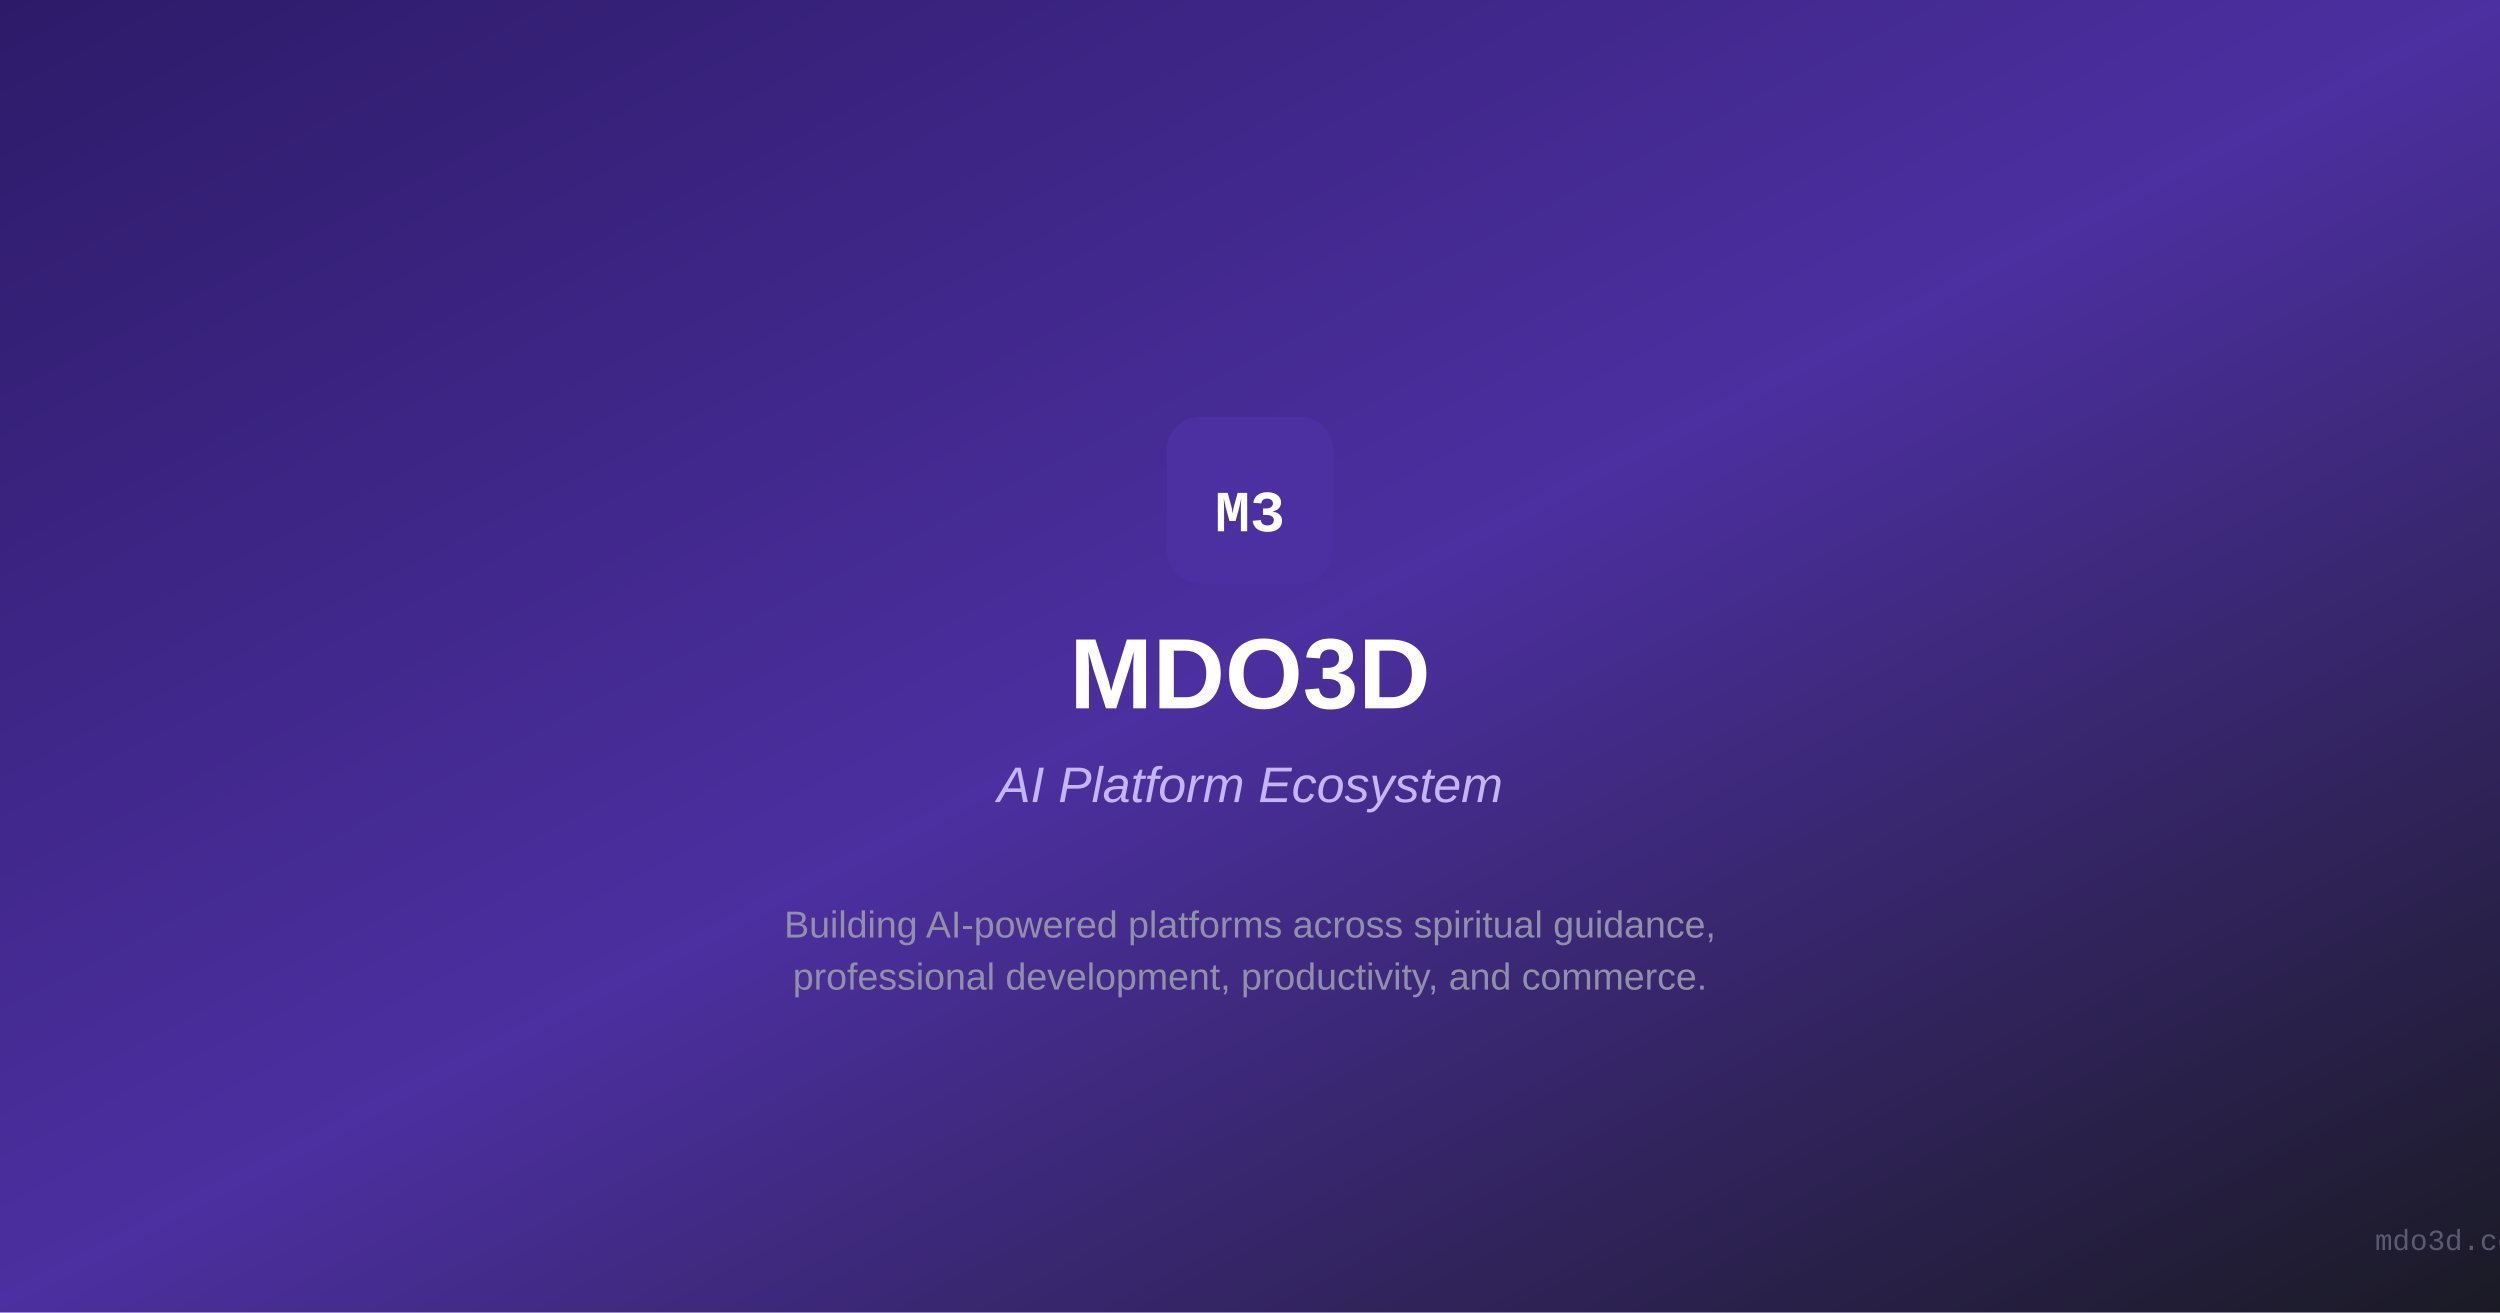
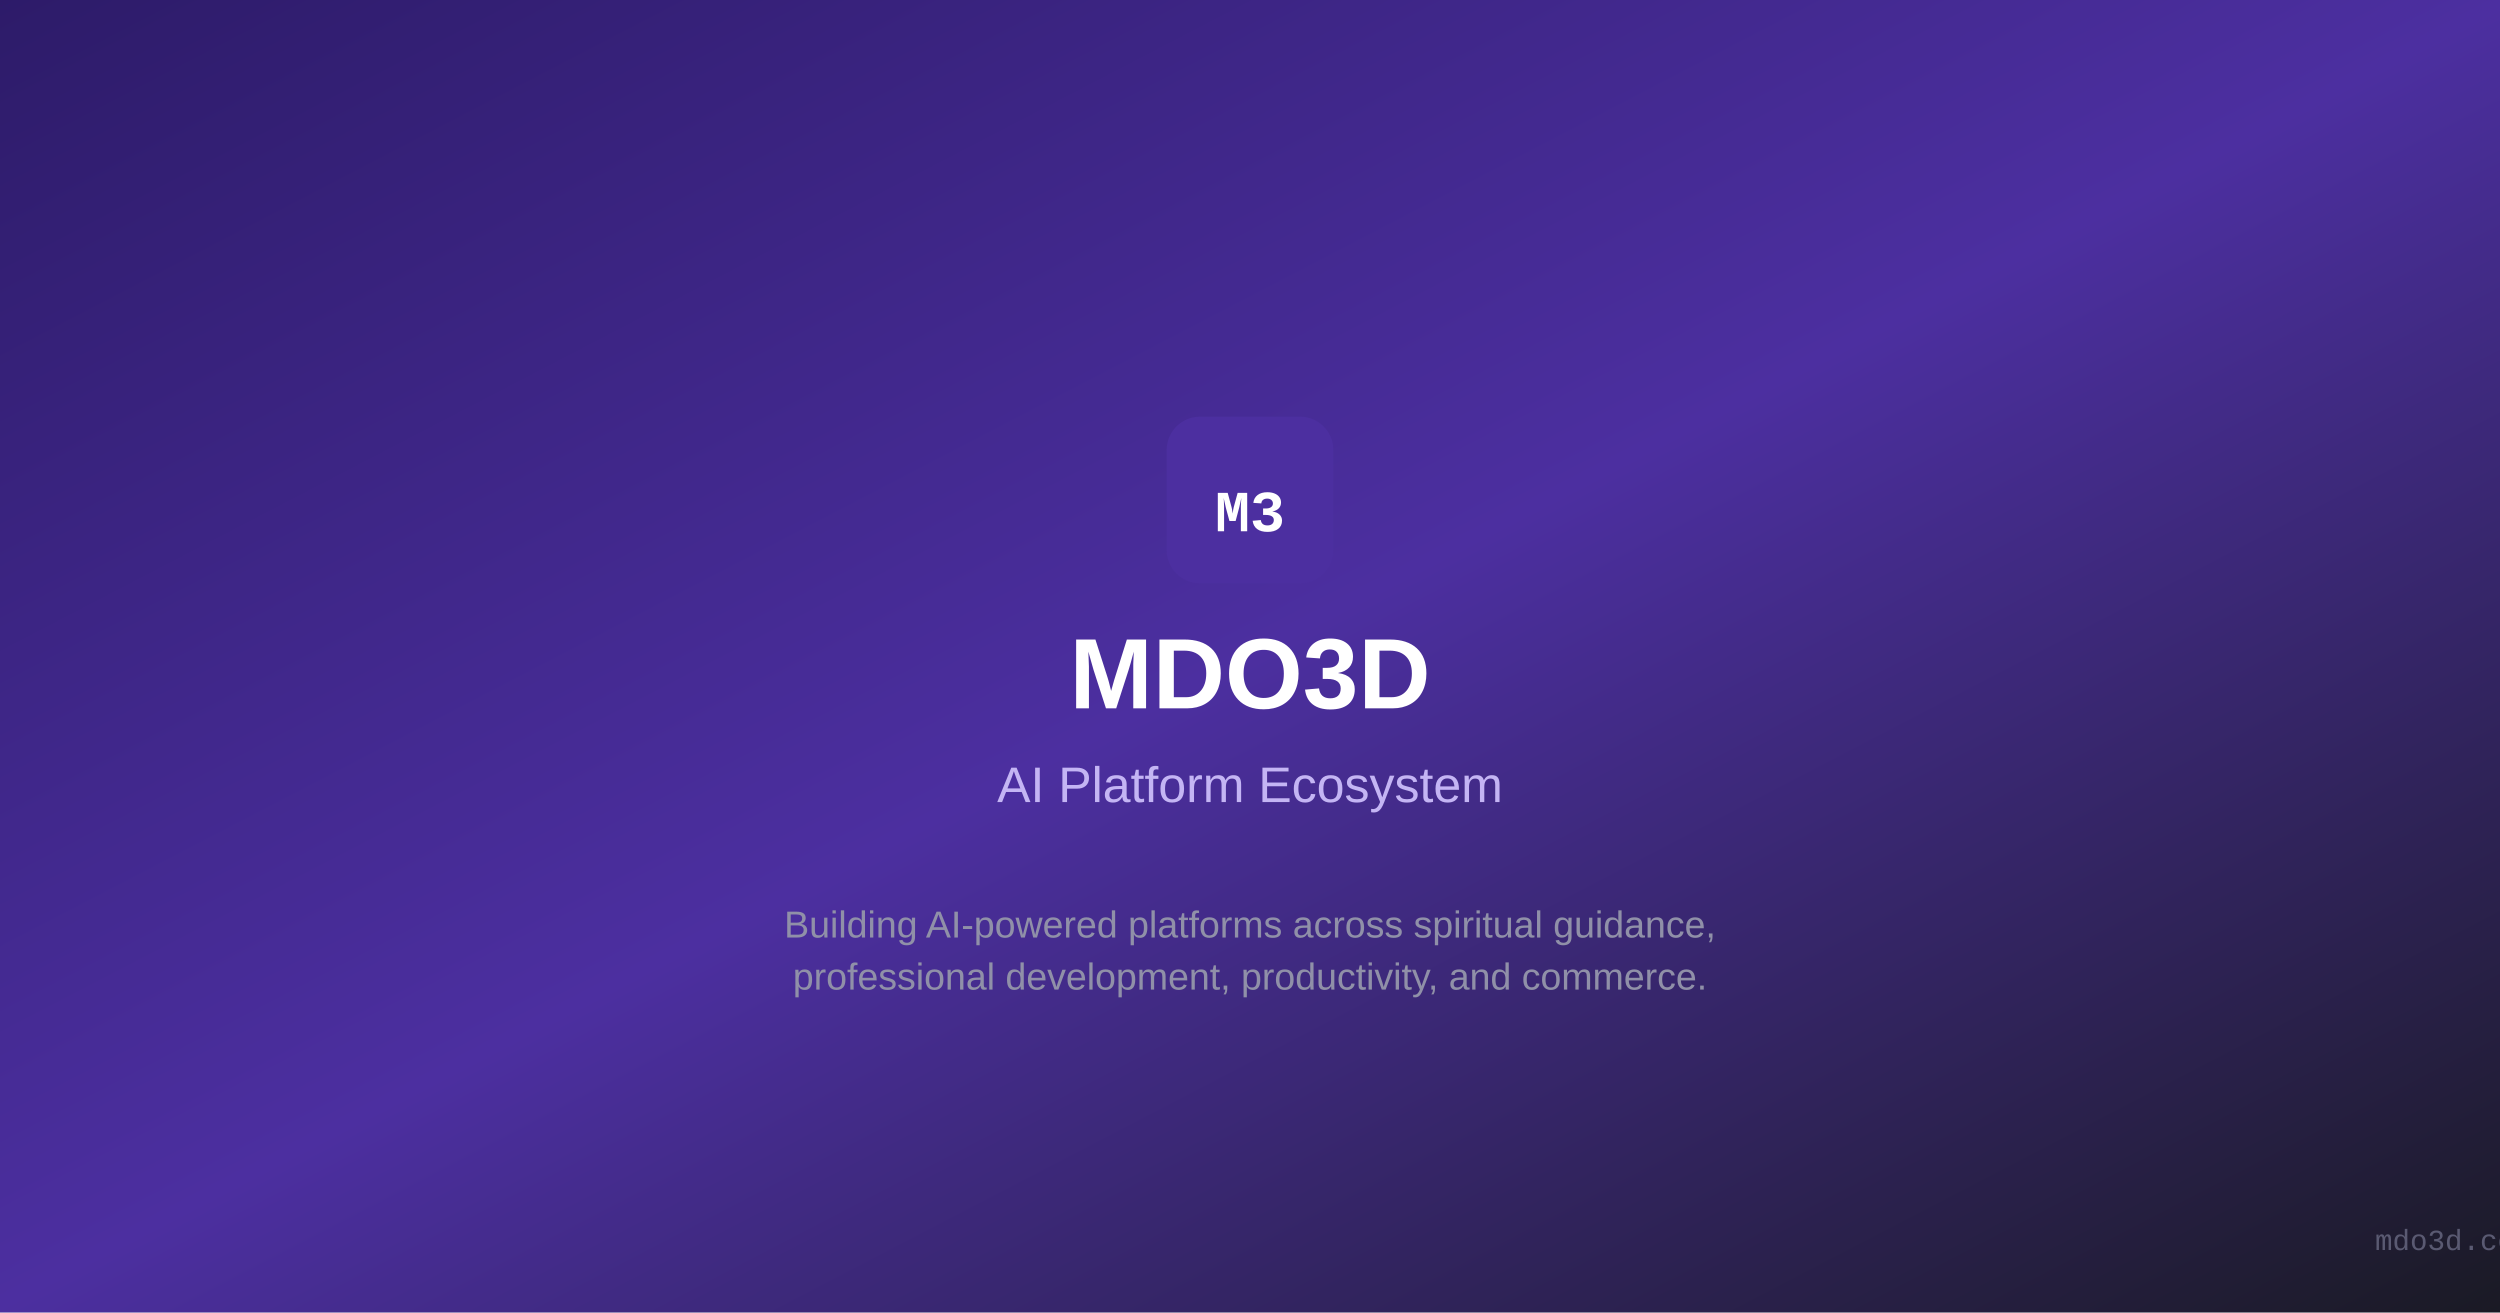
<svg xmlns="http://www.w3.org/2000/svg" width="1200" height="630" viewBox="0 0 1200 630">
  <defs>
    <linearGradient id="bg" x1="0%" y1="0%" x2="100%" y2="100%">
      <stop offset="0%" style="stop-color:#2d1b69" />
      <stop offset="50%" style="stop-color:#4c2fa0" />
      <stop offset="100%" style="stop-color:#1a1a24" />
    </linearGradient>
  </defs>
  <rect width="1200" height="630" fill="url(#bg)" />
  <rect x="560" y="200" width="80" height="80" rx="16" fill="#4c2fa0" />
  <text x="600" y="255" font-family="Courier New, monospace" font-size="28" font-weight="700" fill="white" text-anchor="middle">M3</text>
  <text x="600" y="340" font-family="Arial, sans-serif" font-size="48" font-weight="700" fill="white" text-anchor="middle">MDO3D</text>
-   <text x="600" y="385" font-family="Arial, sans-serif" font-size="24" fill="#c4b5f4" text-anchor="middle" font-style="italic">AI Platform Ecosystem</text>
+   <text x="600" y="385" font-family="Arial, sans-serif" font-size="24" fill="#c4b5f4" text-anchor="middle">AI Platform Ecosystem</text>
  <text x="600" y="450" font-family="Arial, sans-serif" font-size="18" fill="#9090a8" text-anchor="middle">Building AI-powered platforms across spiritual guidance,</text>
  <text x="600" y="475" font-family="Arial, sans-serif" font-size="18" fill="#9090a8" text-anchor="middle">professional development, productivity, and commerce.</text>
  <text x="1140" y="600" font-family="Courier New, monospace" font-size="14" fill="#5a5a72">mdo3d.com</text>
</svg>
